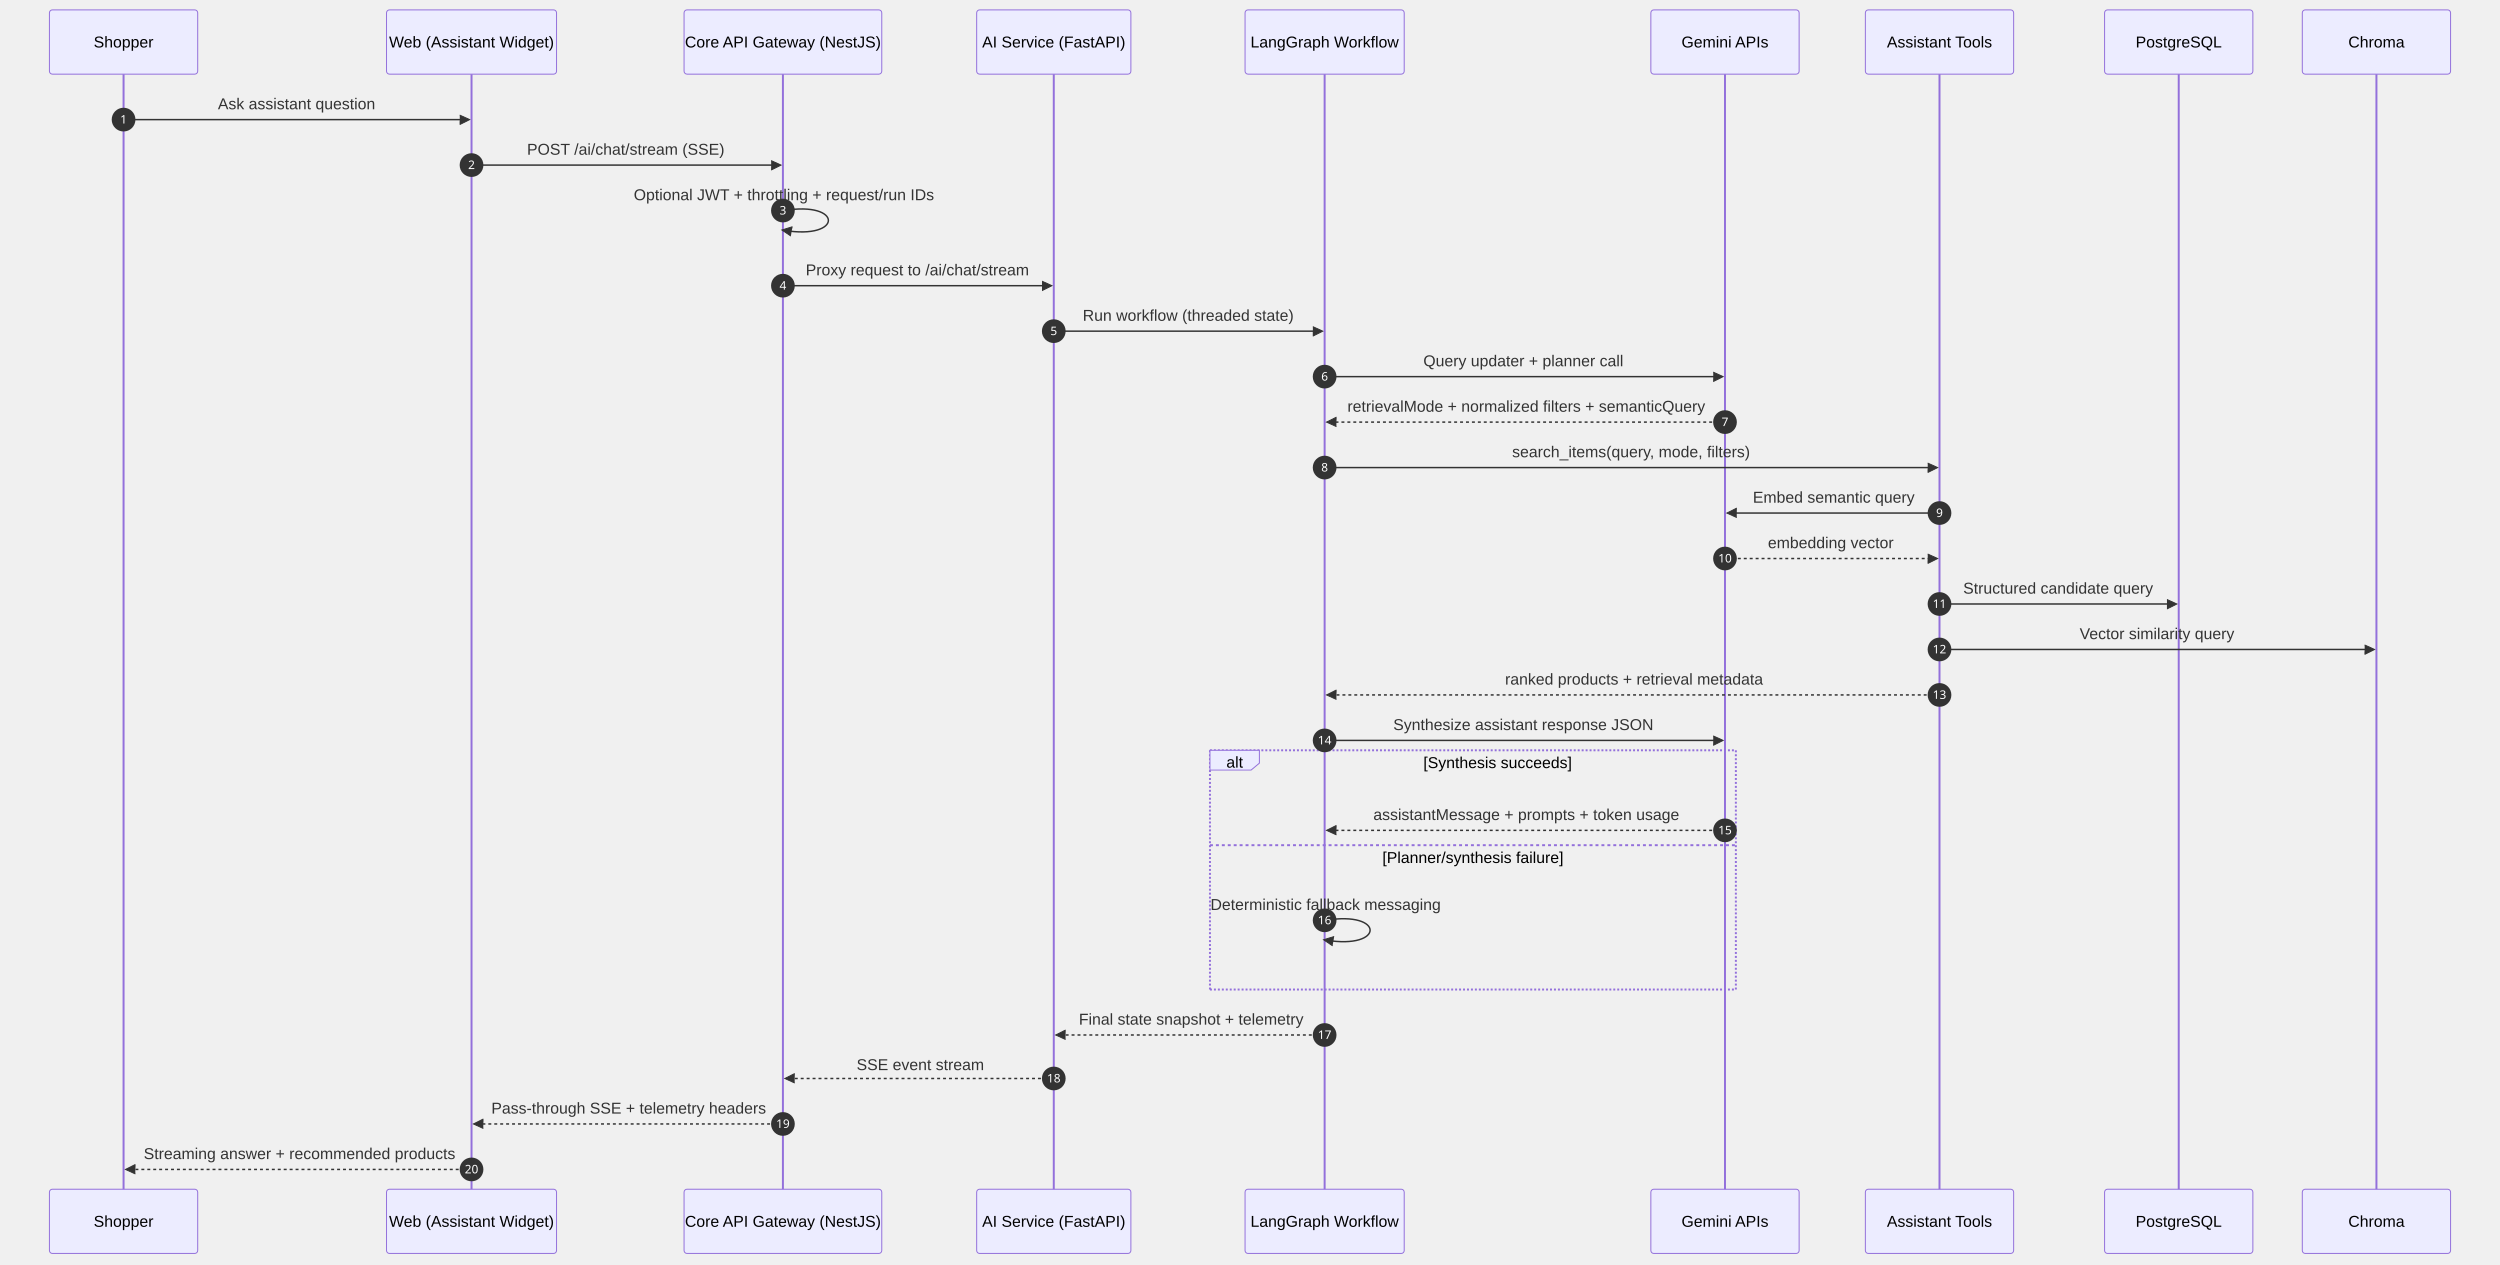
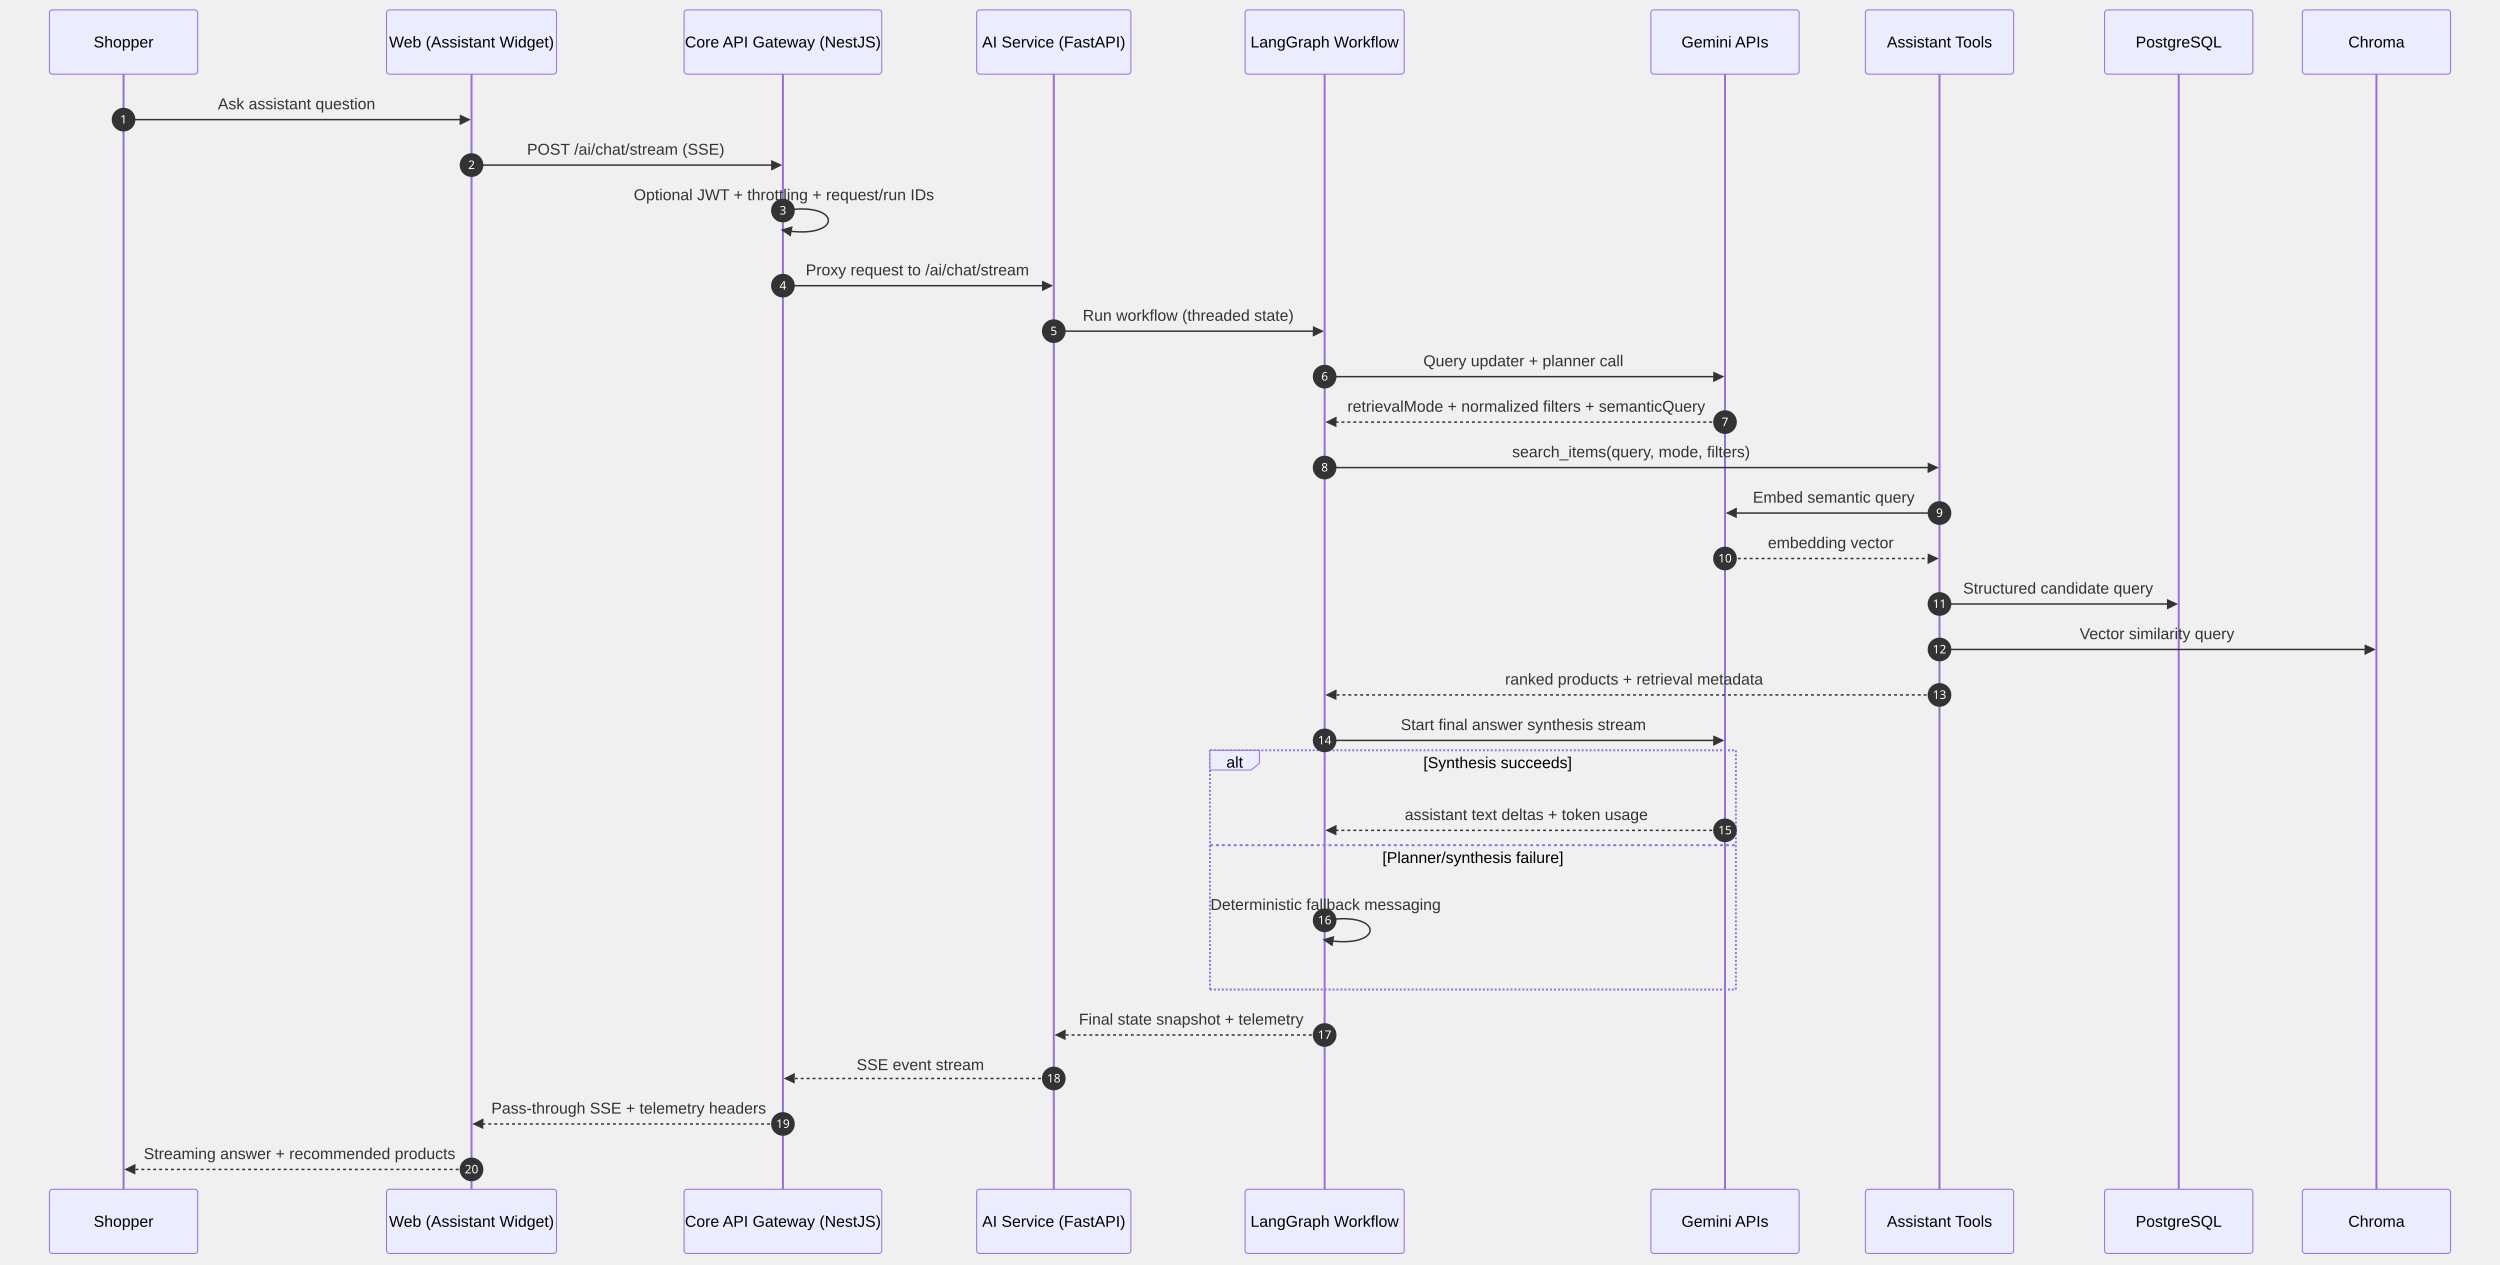
<svg xmlns="http://www.w3.org/2000/svg" id="my-svg" width="100%" style="max-width: 2529px; background-color: white;" viewBox="-50 -10 2529 1279" role="graphics-document document" aria-roledescription="sequence">
  <g>
    <rect x="2279" y="1193" fill="#eaeaea" stroke="#666" width="150" height="65" name="CH" rx="3" ry="3" class="actor actor-bottom" />
    <text x="2354" y="1225.5" dominant-baseline="central" alignment-baseline="central" class="actor actor-box" style="text-anchor: middle; font-size: 16px; font-weight: 400;">
      <tspan x="2354" dy="0">Chroma</tspan>
    </text>
  </g>
  <g>
    <rect x="2079" y="1193" fill="#eaeaea" stroke="#666" width="150" height="65" name="PG" rx="3" ry="3" class="actor actor-bottom" />
    <text x="2154" y="1225.5" dominant-baseline="central" alignment-baseline="central" class="actor actor-box" style="text-anchor: middle; font-size: 16px; font-weight: 400;">
      <tspan x="2154" dy="0">PostgreSQL</tspan>
    </text>
  </g>
  <g>
    <rect x="1837" y="1193" fill="#eaeaea" stroke="#666" width="150" height="65" name="T" rx="3" ry="3" class="actor actor-bottom" />
    <text x="1912" y="1225.5" dominant-baseline="central" alignment-baseline="central" class="actor actor-box" style="text-anchor: middle; font-size: 16px; font-weight: 400;">
      <tspan x="1912" dy="0">Assistant Tools</tspan>
    </text>
  </g>
  <g>
    <rect x="1620" y="1193" fill="#eaeaea" stroke="#666" width="150" height="65" name="GM" rx="3" ry="3" class="actor actor-bottom" />
    <text x="1695" y="1225.5" dominant-baseline="central" alignment-baseline="central" class="actor actor-box" style="text-anchor: middle; font-size: 16px; font-weight: 400;">
      <tspan x="1695" dy="0">Gemini APIs</tspan>
    </text>
  </g>
  <g>
    <rect x="1209.5" y="1193" fill="#eaeaea" stroke="#666" width="161" height="65" name="G" rx="3" ry="3" class="actor actor-bottom" />
    <text x="1290" y="1225.5" dominant-baseline="central" alignment-baseline="central" class="actor actor-box" style="text-anchor: middle; font-size: 16px; font-weight: 400;">
      <tspan x="1290" dy="0">LangGraph Workflow</tspan>
    </text>
  </g>
  <g>
    <rect x="938" y="1193" fill="#eaeaea" stroke="#666" width="156" height="65" name="AI" rx="3" ry="3" class="actor actor-bottom" />
    <text x="1016" y="1225.5" dominant-baseline="central" alignment-baseline="central" class="actor actor-box" style="text-anchor: middle; font-size: 16px; font-weight: 400;">
      <tspan x="1016" dy="0">AI Service (FastAPI)</tspan>
    </text>
  </g>
  <g>
    <rect x="642" y="1193" fill="#eaeaea" stroke="#666" width="200" height="65" name="A" rx="3" ry="3" class="actor actor-bottom" />
    <text x="742" y="1225.5" dominant-baseline="central" alignment-baseline="central" class="actor actor-box" style="text-anchor: middle; font-size: 16px; font-weight: 400;">
      <tspan x="742" dy="0">Core API Gateway (NestJS)</tspan>
    </text>
  </g>
  <g>
    <rect x="341" y="1193" fill="#eaeaea" stroke="#666" width="172" height="65" name="W" rx="3" ry="3" class="actor actor-bottom" />
    <text x="427" y="1225.5" dominant-baseline="central" alignment-baseline="central" class="actor actor-box" style="text-anchor: middle; font-size: 16px; font-weight: 400;">
      <tspan x="427" dy="0">Web (Assistant Widget)</tspan>
    </text>
  </g>
  <g>
    <rect x="0" y="1193" fill="#eaeaea" stroke="#666" width="150" height="65" name="U" rx="3" ry="3" class="actor actor-bottom" />
    <text x="75" y="1225.5" dominant-baseline="central" alignment-baseline="central" class="actor actor-box" style="text-anchor: middle; font-size: 16px; font-weight: 400;">
      <tspan x="75" dy="0">Shopper</tspan>
    </text>
  </g>
  <g>
    <line id="actor8" x1="2354" y1="65" x2="2354" y2="1193" class="actor-line 200" stroke-width="0.5px" stroke="#999" name="CH" data-et="life-line" data-id="CH" />
    <g id="root-8" data-et="participant" data-type="participant" data-id="CH">
      <rect x="2279" y="0" fill="#eaeaea" stroke="#666" width="150" height="65" name="CH" rx="3" ry="3" class="actor actor-top" />
      <text x="2354" y="32.5" dominant-baseline="central" alignment-baseline="central" class="actor actor-box" style="text-anchor: middle; font-size: 16px; font-weight: 400;">
        <tspan x="2354" dy="0">Chroma</tspan>
      </text>
    </g>
  </g>
  <g>
    <line id="actor7" x1="2154" y1="65" x2="2154" y2="1193" class="actor-line 200" stroke-width="0.5px" stroke="#999" name="PG" data-et="life-line" data-id="PG" />
    <g id="root-7" data-et="participant" data-type="participant" data-id="PG">
      <rect x="2079" y="0" fill="#eaeaea" stroke="#666" width="150" height="65" name="PG" rx="3" ry="3" class="actor actor-top" />
      <text x="2154" y="32.5" dominant-baseline="central" alignment-baseline="central" class="actor actor-box" style="text-anchor: middle; font-size: 16px; font-weight: 400;">
        <tspan x="2154" dy="0">PostgreSQL</tspan>
      </text>
    </g>
  </g>
  <g>
    <line id="actor6" x1="1912" y1="65" x2="1912" y2="1193" class="actor-line 200" stroke-width="0.5px" stroke="#999" name="T" data-et="life-line" data-id="T" />
    <g id="root-6" data-et="participant" data-type="participant" data-id="T">
      <rect x="1837" y="0" fill="#eaeaea" stroke="#666" width="150" height="65" name="T" rx="3" ry="3" class="actor actor-top" />
      <text x="1912" y="32.5" dominant-baseline="central" alignment-baseline="central" class="actor actor-box" style="text-anchor: middle; font-size: 16px; font-weight: 400;">
        <tspan x="1912" dy="0">Assistant Tools</tspan>
      </text>
    </g>
  </g>
  <g>
    <line id="actor5" x1="1695" y1="65" x2="1695" y2="1193" class="actor-line 200" stroke-width="0.5px" stroke="#999" name="GM" data-et="life-line" data-id="GM" />
    <g id="root-5" data-et="participant" data-type="participant" data-id="GM">
      <rect x="1620" y="0" fill="#eaeaea" stroke="#666" width="150" height="65" name="GM" rx="3" ry="3" class="actor actor-top" />
      <text x="1695" y="32.5" dominant-baseline="central" alignment-baseline="central" class="actor actor-box" style="text-anchor: middle; font-size: 16px; font-weight: 400;">
        <tspan x="1695" dy="0">Gemini APIs</tspan>
      </text>
    </g>
  </g>
  <g>
    <line id="actor4" x1="1290" y1="65" x2="1290" y2="1193" class="actor-line 200" stroke-width="0.5px" stroke="#999" name="G" data-et="life-line" data-id="G" />
    <g id="root-4" data-et="participant" data-type="participant" data-id="G">
      <rect x="1209.5" y="0" fill="#eaeaea" stroke="#666" width="161" height="65" name="G" rx="3" ry="3" class="actor actor-top" />
      <text x="1290" y="32.5" dominant-baseline="central" alignment-baseline="central" class="actor actor-box" style="text-anchor: middle; font-size: 16px; font-weight: 400;">
        <tspan x="1290" dy="0">LangGraph Workflow</tspan>
      </text>
    </g>
  </g>
  <g>
    <line id="actor3" x1="1016" y1="65" x2="1016" y2="1193" class="actor-line 200" stroke-width="0.5px" stroke="#999" name="AI" data-et="life-line" data-id="AI" />
    <g id="root-3" data-et="participant" data-type="participant" data-id="AI">
      <rect x="938" y="0" fill="#eaeaea" stroke="#666" width="156" height="65" name="AI" rx="3" ry="3" class="actor actor-top" />
      <text x="1016" y="32.5" dominant-baseline="central" alignment-baseline="central" class="actor actor-box" style="text-anchor: middle; font-size: 16px; font-weight: 400;">
        <tspan x="1016" dy="0">AI Service (FastAPI)</tspan>
      </text>
    </g>
  </g>
  <g>
    <line id="actor2" x1="742" y1="65" x2="742" y2="1193" class="actor-line 200" stroke-width="0.5px" stroke="#999" name="A" data-et="life-line" data-id="A" />
    <g id="root-2" data-et="participant" data-type="participant" data-id="A">
      <rect x="642" y="0" fill="#eaeaea" stroke="#666" width="200" height="65" name="A" rx="3" ry="3" class="actor actor-top" />
      <text x="742" y="32.5" dominant-baseline="central" alignment-baseline="central" class="actor actor-box" style="text-anchor: middle; font-size: 16px; font-weight: 400;">
        <tspan x="742" dy="0">Core API Gateway (NestJS)</tspan>
      </text>
    </g>
  </g>
  <g>
    <line id="actor1" x1="427" y1="65" x2="427" y2="1193" class="actor-line 200" stroke-width="0.5px" stroke="#999" name="W" data-et="life-line" data-id="W" />
    <g id="root-1" data-et="participant" data-type="participant" data-id="W">
      <rect x="341" y="0" fill="#eaeaea" stroke="#666" width="172" height="65" name="W" rx="3" ry="3" class="actor actor-top" />
      <text x="427" y="32.5" dominant-baseline="central" alignment-baseline="central" class="actor actor-box" style="text-anchor: middle; font-size: 16px; font-weight: 400;">
        <tspan x="427" dy="0">Web (Assistant Widget)</tspan>
      </text>
    </g>
  </g>
  <g>
    <line id="actor0" x1="75" y1="65" x2="75" y2="1193" class="actor-line 200" stroke-width="0.5px" stroke="#999" name="U" data-et="life-line" data-id="U" />
    <g id="root-0" data-et="participant" data-type="participant" data-id="U">
      <rect x="0" y="0" fill="#eaeaea" stroke="#666" width="150" height="65" name="U" rx="3" ry="3" class="actor actor-top" />
      <text x="75" y="32.5" dominant-baseline="central" alignment-baseline="central" class="actor actor-box" style="text-anchor: middle; font-size: 16px; font-weight: 400;">
        <tspan x="75" dy="0">Shopper</tspan>
      </text>
    </g>
  </g>
  <style>#my-svg{font-family:"trebuchet ms",verdana,arial,sans-serif;font-size:16px;fill:#333;}@keyframes edge-animation-frame{from{stroke-dashoffset:0;}}@keyframes dash{to{stroke-dashoffset:0;}}#my-svg .edge-animation-slow{stroke-dasharray:9,5!important;stroke-dashoffset:900;animation:dash 50s linear infinite;stroke-linecap:round;}#my-svg .edge-animation-fast{stroke-dasharray:9,5!important;stroke-dashoffset:900;animation:dash 20s linear infinite;stroke-linecap:round;}#my-svg .error-icon{fill:#552222;}#my-svg .error-text{fill:#552222;stroke:#552222;}#my-svg .edge-thickness-normal{stroke-width:1px;}#my-svg .edge-thickness-thick{stroke-width:3.5px;}#my-svg .edge-pattern-solid{stroke-dasharray:0;}#my-svg .edge-thickness-invisible{stroke-width:0;fill:none;}#my-svg .edge-pattern-dashed{stroke-dasharray:3;}#my-svg .edge-pattern-dotted{stroke-dasharray:2;}#my-svg .marker{fill:#333333;stroke:#333333;}#my-svg .marker.cross{stroke:#333333;}#my-svg svg{font-family:"trebuchet ms",verdana,arial,sans-serif;font-size:16px;}#my-svg p{margin:0;}#my-svg .actor{stroke:#9370DB;fill:#ECECFF;stroke-width:1;}#my-svg rect.actor.outer-path[data-look="neo"]{filter:drop-shadow(1px 2px 2px rgba(185, 185, 185, 1));}#my-svg rect.note[data-look="neo"]{stroke:#aaaa33;fill:#fff5ad;filter:drop-shadow(1px 2px 2px rgba(185, 185, 185, 1));}#my-svg text.actor&gt;tspan{fill:black;stroke:none;}#my-svg .actor-line{stroke:#9370DB;}#my-svg .innerArc{stroke-width:1.5;stroke-dasharray:none;}#my-svg .messageLine0{stroke-width:1.5;stroke-dasharray:none;stroke:#333;}#my-svg .messageLine1{stroke-width:1.5;stroke-dasharray:2,2;stroke:#333;}#my-svg [id$="-arrowhead"] path{fill:#333;stroke:#333;}#my-svg .sequenceNumber{fill:white;}#my-svg [id$="-sequencenumber"]{fill:#333;}#my-svg [id$="-crosshead"] path{fill:#333;stroke:#333;}#my-svg .messageText{fill:#333;stroke:none;}#my-svg .labelBox{stroke:#9370DB;fill:#ECECFF;filter:none;}#my-svg .labelText,#my-svg .labelText&gt;tspan{fill:black;stroke:none;}#my-svg .loopText,#my-svg .loopText&gt;tspan{fill:black;stroke:none;}#my-svg .sectionTitle,#my-svg .sectionTitle&gt;tspan{fill:black;stroke:none;}#my-svg .loopLine{stroke-width:2px;stroke-dasharray:2,2;stroke:#9370DB;fill:#9370DB;}#my-svg .note{stroke:#aaaa33;fill:#fff5ad;}#my-svg .noteText,#my-svg .noteText&gt;tspan{fill:black;stroke:none;font-weight:normal;}#my-svg .activation0{fill:#f4f4f4;stroke:#666;}#my-svg .activation1{fill:#f4f4f4;stroke:#666;}#my-svg .activation2{fill:#f4f4f4;stroke:#666;}#my-svg .actorPopupMenu{position:absolute;}#my-svg .actorPopupMenuPanel{position:absolute;fill:#ECECFF;box-shadow:0px 8px 16px 0px rgba(0,0,0,0.2);filter:drop-shadow(3px 5px 2px rgb(0 0 0 / 0.4));}#my-svg .actor-man circle,#my-svg line{fill:#ECECFF;stroke-width:2px;}#my-svg g rect.rect{filter:drop-shadow(1px 2px 2px rgba(185, 185, 185, 1));stroke:#9370DB;}#my-svg .node .neo-node{stroke:#9370DB;}#my-svg [data-look="neo"].node rect,#my-svg [data-look="neo"].cluster rect,#my-svg [data-look="neo"].node polygon{stroke:#9370DB;filter:drop-shadow(1px 2px 2px rgba(185, 185, 185, 1));}#my-svg [data-look="neo"].node path{stroke:#9370DB;stroke-width:1px;}#my-svg [data-look="neo"].node .outer-path{filter:drop-shadow(1px 2px 2px rgba(185, 185, 185, 1));}#my-svg [data-look="neo"].node .neo-line path{stroke:#9370DB;filter:none;}#my-svg [data-look="neo"].node circle{stroke:#9370DB;filter:drop-shadow(1px 2px 2px rgba(185, 185, 185, 1));}#my-svg [data-look="neo"].node circle .state-start{fill:#000000;}#my-svg [data-look="neo"].icon-shape .icon{fill:#9370DB;filter:drop-shadow(1px 2px 2px rgba(185, 185, 185, 1));}#my-svg [data-look="neo"].icon-shape .icon-neo path{stroke:#9370DB;filter:drop-shadow(1px 2px 2px rgba(185, 185, 185, 1));}#my-svg :root{--mermaid-font-family:"trebuchet ms",verdana,arial,sans-serif;}</style>
  <g />
  <defs>
    <symbol id="my-svg-computer" width="24" height="24">
      <path transform="scale(.5)" d="M2 2v13h20v-13h-20zm18 11h-16v-9h16v9zm-10.228 6l.466-1h3.524l.467 1h-4.457zm14.228 3h-24l2-6h2.104l-1.33 4h18.45l-1.297-4h2.073l2 6zm-5-10h-14v-7h14v7z" />
    </symbol>
  </defs>
  <defs>
    <symbol id="my-svg-database" fill-rule="evenodd" clip-rule="evenodd">
      <path transform="scale(.5)" d="M12.258.001l.256.004.255.005.253.008.251.01.249.012.247.015.246.016.242.019.241.02.239.023.236.024.233.027.231.028.229.031.225.032.223.034.22.036.217.038.214.04.211.041.208.043.205.045.201.046.198.048.194.05.191.051.187.053.183.054.18.056.175.057.172.059.168.06.163.061.16.063.155.064.15.066.074.033.073.033.071.034.07.034.069.035.068.035.067.035.066.035.064.036.064.036.062.036.06.036.06.037.058.037.058.037.055.038.055.038.053.038.052.038.051.039.05.039.048.039.047.039.045.04.044.04.043.04.041.04.04.041.039.041.037.041.036.041.034.041.033.042.032.042.03.042.029.042.027.042.026.043.024.043.023.043.021.043.02.043.018.044.017.043.015.044.013.044.012.044.011.045.009.044.007.045.006.045.004.045.002.045.001.045v17l-.001.045-.002.045-.004.045-.006.045-.007.045-.009.044-.011.045-.012.044-.013.044-.015.044-.017.043-.018.044-.02.043-.021.043-.023.043-.024.043-.026.043-.027.042-.029.042-.03.042-.032.042-.033.042-.034.041-.036.041-.037.041-.039.041-.04.041-.041.04-.043.04-.044.04-.045.04-.047.039-.048.039-.05.039-.051.039-.052.038-.053.038-.055.038-.055.038-.058.037-.058.037-.06.037-.06.036-.062.036-.064.036-.064.036-.066.035-.067.035-.068.035-.069.035-.07.034-.071.034-.073.033-.074.033-.15.066-.155.064-.16.063-.163.061-.168.06-.172.059-.175.057-.18.056-.183.054-.187.053-.191.051-.194.05-.198.048-.201.046-.205.045-.208.043-.211.041-.214.04-.217.038-.22.036-.223.034-.225.032-.229.031-.231.028-.233.027-.236.024-.239.023-.241.02-.242.019-.246.016-.247.015-.249.012-.251.01-.253.008-.255.005-.256.004-.258.001-.258-.001-.256-.004-.255-.005-.253-.008-.251-.01-.249-.012-.247-.015-.245-.016-.243-.019-.241-.02-.238-.023-.236-.024-.234-.027-.231-.028-.228-.031-.226-.032-.223-.034-.22-.036-.217-.038-.214-.04-.211-.041-.208-.043-.204-.045-.201-.046-.198-.048-.195-.05-.19-.051-.187-.053-.184-.054-.179-.056-.176-.057-.172-.059-.167-.06-.164-.061-.159-.063-.155-.064-.151-.066-.074-.033-.072-.033-.072-.034-.07-.034-.069-.035-.068-.035-.067-.035-.066-.035-.064-.036-.063-.036-.062-.036-.061-.036-.06-.037-.058-.037-.057-.037-.056-.038-.055-.038-.053-.038-.052-.038-.051-.039-.049-.039-.049-.039-.046-.039-.046-.04-.044-.04-.043-.04-.041-.04-.04-.041-.039-.041-.037-.041-.036-.041-.034-.041-.033-.042-.032-.042-.03-.042-.029-.042-.027-.042-.026-.043-.024-.043-.023-.043-.021-.043-.02-.043-.018-.044-.017-.043-.015-.044-.013-.044-.012-.044-.011-.045-.009-.044-.007-.045-.006-.045-.004-.045-.002-.045-.001-.045v-17l.001-.045.002-.045.004-.045.006-.045.007-.045.009-.044.011-.045.012-.044.013-.044.015-.044.017-.043.018-.044.02-.043.021-.043.023-.043.024-.043.026-.043.027-.042.029-.042.03-.042.032-.042.033-.042.034-.041.036-.041.037-.041.039-.041.04-.041.041-.04.043-.04.044-.04.046-.04.046-.039.049-.039.049-.039.051-.039.052-.038.053-.038.055-.038.056-.038.057-.037.058-.037.06-.037.061-.036.062-.036.063-.036.064-.036.066-.035.067-.035.068-.035.069-.035.07-.034.072-.034.072-.033.074-.033.151-.066.155-.064.159-.063.164-.061.167-.06.172-.059.176-.057.179-.056.184-.054.187-.053.19-.051.195-.05.198-.048.201-.046.204-.045.208-.043.211-.041.214-.04.217-.038.22-.036.223-.034.226-.032.228-.031.231-.028.234-.027.236-.024.238-.023.241-.02.243-.019.245-.016.247-.015.249-.012.251-.01.253-.008.255-.005.256-.004.258-.001.258.001zm-9.258 20.499v.01l.001.021.003.021.004.022.005.021.006.022.007.022.009.023.01.022.011.023.012.023.013.023.015.023.016.024.017.023.018.024.019.024.021.024.022.025.023.024.024.025.052.049.056.05.061.051.066.051.07.051.075.051.079.052.084.052.088.052.092.052.097.052.102.051.105.052.11.052.114.051.119.051.123.051.127.05.131.05.135.05.139.048.144.049.147.047.152.047.155.047.16.045.163.045.167.043.171.043.176.041.178.041.183.039.187.039.19.037.194.035.197.035.202.033.204.031.209.03.212.029.216.027.219.025.222.024.226.021.23.02.233.018.236.016.24.015.243.012.246.01.249.008.253.005.256.004.259.001.26-.001.257-.004.254-.005.25-.008.247-.011.244-.012.241-.014.237-.016.233-.018.231-.021.226-.021.224-.024.22-.026.216-.027.212-.028.21-.031.205-.031.202-.034.198-.034.194-.036.191-.037.187-.039.183-.04.179-.04.175-.042.172-.043.168-.044.163-.045.16-.046.155-.046.152-.047.148-.048.143-.049.139-.049.136-.05.131-.05.126-.05.123-.051.118-.052.114-.051.11-.052.106-.052.101-.052.096-.052.092-.052.088-.053.083-.051.079-.052.074-.052.07-.051.065-.051.06-.051.056-.05.051-.05.023-.024.023-.025.021-.024.02-.024.019-.024.018-.024.017-.024.015-.023.014-.024.013-.023.012-.023.01-.023.01-.022.008-.022.006-.022.006-.022.004-.022.004-.021.001-.021.001-.021v-4.127l-.077.055-.08.053-.083.054-.085.053-.087.052-.09.052-.093.051-.095.05-.097.05-.1.049-.102.049-.105.048-.106.047-.109.047-.111.046-.114.045-.115.045-.118.044-.12.043-.122.042-.124.042-.126.041-.128.04-.13.04-.132.038-.134.038-.135.037-.138.037-.139.035-.142.035-.143.034-.144.033-.147.032-.148.031-.15.03-.151.03-.153.029-.154.027-.156.027-.158.026-.159.025-.161.024-.162.023-.163.022-.165.021-.166.02-.167.019-.169.018-.169.017-.171.016-.173.015-.173.014-.175.013-.175.012-.177.011-.178.01-.179.008-.179.008-.181.006-.182.005-.182.004-.184.003-.184.002h-.37l-.184-.002-.184-.003-.182-.004-.182-.005-.181-.006-.179-.008-.179-.008-.178-.01-.176-.011-.176-.012-.175-.013-.173-.014-.172-.015-.171-.016-.17-.017-.169-.018-.167-.019-.166-.02-.165-.021-.163-.022-.162-.023-.161-.024-.159-.025-.157-.026-.156-.027-.155-.027-.153-.029-.151-.03-.15-.03-.148-.031-.146-.032-.145-.033-.143-.034-.141-.035-.14-.035-.137-.037-.136-.037-.134-.038-.132-.038-.13-.04-.128-.04-.126-.041-.124-.042-.122-.042-.12-.044-.117-.043-.116-.045-.113-.045-.112-.046-.109-.047-.106-.047-.105-.048-.102-.049-.1-.049-.097-.05-.095-.05-.093-.052-.09-.051-.087-.052-.085-.053-.083-.054-.08-.054-.077-.054v4.127zm0-5.654v.011l.001.021.003.021.004.021.005.022.006.022.007.022.009.022.01.022.011.023.012.023.013.023.015.024.016.023.017.024.018.024.019.024.021.024.022.024.023.025.024.024.052.05.056.05.061.05.066.051.07.051.075.052.079.051.084.052.088.052.092.052.097.052.102.052.105.052.11.051.114.051.119.052.123.05.127.051.131.05.135.049.139.049.144.048.147.048.152.047.155.046.16.045.163.045.167.044.171.042.176.042.178.04.183.04.187.038.19.037.194.036.197.034.202.033.204.032.209.03.212.028.216.027.219.025.222.024.226.022.23.02.233.018.236.016.24.014.243.012.246.01.249.008.253.006.256.003.259.001.26-.001.257-.003.254-.006.25-.008.247-.01.244-.012.241-.015.237-.016.233-.018.231-.02.226-.022.224-.024.22-.025.216-.027.212-.029.21-.03.205-.032.202-.033.198-.035.194-.036.191-.037.187-.039.183-.039.179-.041.175-.042.172-.043.168-.044.163-.045.16-.045.155-.047.152-.047.148-.048.143-.048.139-.05.136-.049.131-.05.126-.051.123-.051.118-.051.114-.052.11-.052.106-.052.101-.052.096-.052.092-.052.088-.052.083-.052.079-.052.074-.051.07-.052.065-.051.06-.05.056-.051.051-.049.023-.025.023-.024.021-.025.02-.024.019-.024.018-.024.017-.024.015-.023.014-.023.013-.024.012-.022.01-.023.01-.023.008-.022.006-.022.006-.022.004-.021.004-.022.001-.021.001-.021v-4.139l-.077.054-.08.054-.083.054-.085.052-.087.053-.09.051-.093.051-.095.051-.097.05-.1.049-.102.049-.105.048-.106.047-.109.047-.111.046-.114.045-.115.044-.118.044-.12.044-.122.042-.124.042-.126.041-.128.04-.13.039-.132.039-.134.038-.135.037-.138.036-.139.036-.142.035-.143.033-.144.033-.147.033-.148.031-.15.03-.151.03-.153.028-.154.028-.156.027-.158.026-.159.025-.161.024-.162.023-.163.022-.165.021-.166.02-.167.019-.169.018-.169.017-.171.016-.173.015-.173.014-.175.013-.175.012-.177.011-.178.009-.179.009-.179.007-.181.007-.182.005-.182.004-.184.003-.184.002h-.37l-.184-.002-.184-.003-.182-.004-.182-.005-.181-.007-.179-.007-.179-.009-.178-.009-.176-.011-.176-.012-.175-.013-.173-.014-.172-.015-.171-.016-.17-.017-.169-.018-.167-.019-.166-.02-.165-.021-.163-.022-.162-.023-.161-.024-.159-.025-.157-.026-.156-.027-.155-.028-.153-.028-.151-.03-.15-.03-.148-.031-.146-.033-.145-.033-.143-.033-.141-.035-.14-.036-.137-.036-.136-.037-.134-.038-.132-.039-.13-.039-.128-.04-.126-.041-.124-.042-.122-.043-.12-.043-.117-.044-.116-.044-.113-.046-.112-.046-.109-.046-.106-.047-.105-.048-.102-.049-.1-.049-.097-.05-.095-.051-.093-.051-.09-.051-.087-.053-.085-.052-.083-.054-.08-.054-.077-.054v4.139zm0-5.666v.011l.001.02.003.022.004.021.005.022.006.021.007.022.009.023.01.022.011.023.012.023.013.023.015.023.016.024.017.024.018.023.019.024.021.025.022.024.023.024.024.025.052.05.056.05.061.05.066.051.07.051.075.052.079.051.084.052.088.052.092.052.097.052.102.052.105.051.11.052.114.051.119.051.123.051.127.05.131.05.135.05.139.049.144.048.147.048.152.047.155.046.16.045.163.045.167.043.171.043.176.042.178.04.183.04.187.038.19.037.194.036.197.034.202.033.204.032.209.03.212.028.216.027.219.025.222.024.226.021.23.02.233.018.236.017.24.014.243.012.246.01.249.008.253.006.256.003.259.001.26-.001.257-.003.254-.006.25-.008.247-.01.244-.013.241-.014.237-.016.233-.018.231-.02.226-.022.224-.024.22-.025.216-.027.212-.029.21-.03.205-.032.202-.033.198-.035.194-.036.191-.037.187-.039.183-.039.179-.041.175-.042.172-.043.168-.044.163-.045.16-.045.155-.047.152-.047.148-.048.143-.049.139-.049.136-.049.131-.051.126-.05.123-.051.118-.052.114-.051.11-.052.106-.052.101-.052.096-.052.092-.052.088-.052.083-.052.079-.052.074-.052.07-.051.065-.051.06-.051.056-.05.051-.049.023-.025.023-.025.021-.024.02-.024.019-.024.018-.024.017-.024.015-.023.014-.024.013-.023.012-.023.01-.022.01-.023.008-.022.006-.022.006-.022.004-.022.004-.021.001-.021.001-.021v-4.153l-.077.054-.08.054-.083.053-.085.053-.087.053-.09.051-.093.051-.095.051-.097.05-.1.049-.102.048-.105.048-.106.048-.109.046-.111.046-.114.046-.115.044-.118.044-.12.043-.122.043-.124.042-.126.041-.128.04-.13.039-.132.039-.134.038-.135.037-.138.036-.139.036-.142.034-.143.034-.144.033-.147.032-.148.032-.15.03-.151.03-.153.028-.154.028-.156.027-.158.026-.159.024-.161.024-.162.023-.163.023-.165.021-.166.02-.167.019-.169.018-.169.017-.171.016-.173.015-.173.014-.175.013-.175.012-.177.01-.178.01-.179.009-.179.007-.181.006-.182.006-.182.004-.184.003-.184.001-.185.001-.185-.001-.184-.001-.184-.003-.182-.004-.182-.006-.181-.006-.179-.007-.179-.009-.178-.01-.176-.01-.176-.012-.175-.013-.173-.014-.172-.015-.171-.016-.17-.017-.169-.018-.167-.019-.166-.02-.165-.021-.163-.023-.162-.023-.161-.024-.159-.024-.157-.026-.156-.027-.155-.028-.153-.028-.151-.03-.15-.03-.148-.032-.146-.032-.145-.033-.143-.034-.141-.034-.14-.036-.137-.036-.136-.037-.134-.038-.132-.039-.13-.039-.128-.041-.126-.041-.124-.041-.122-.043-.12-.043-.117-.044-.116-.044-.113-.046-.112-.046-.109-.046-.106-.048-.105-.048-.102-.048-.1-.05-.097-.049-.095-.051-.093-.051-.09-.052-.087-.052-.085-.053-.083-.053-.08-.054-.077-.054v4.153zm8.74-8.179l-.257.004-.254.005-.25.008-.247.011-.244.012-.241.014-.237.016-.233.018-.231.021-.226.022-.224.023-.22.026-.216.027-.212.028-.21.031-.205.032-.202.033-.198.034-.194.036-.191.038-.187.038-.183.04-.179.041-.175.042-.172.043-.168.043-.163.045-.16.046-.155.046-.152.048-.148.048-.143.048-.139.049-.136.05-.131.05-.126.051-.123.051-.118.051-.114.052-.11.052-.106.052-.101.052-.096.052-.092.052-.088.052-.083.052-.079.052-.074.051-.07.052-.065.051-.06.05-.056.05-.051.05-.023.025-.023.024-.021.024-.02.025-.019.024-.018.024-.017.023-.015.024-.014.023-.013.023-.012.023-.01.023-.01.022-.008.022-.006.023-.006.021-.004.022-.004.021-.001.021-.001.021.001.021.001.021.004.021.004.022.006.021.006.023.008.022.01.022.01.023.012.023.013.023.014.023.015.024.017.023.018.024.019.024.02.025.021.024.023.024.023.025.051.05.056.05.06.05.065.051.07.052.074.051.079.052.083.052.088.052.092.052.096.052.101.052.106.052.11.052.114.052.118.051.123.051.126.051.131.05.136.05.139.049.143.048.148.048.152.048.155.046.16.046.163.045.168.043.172.043.175.042.179.041.183.04.187.038.191.038.194.036.198.034.202.033.205.032.21.031.212.028.216.027.22.026.224.023.226.022.231.021.233.018.237.016.241.014.244.012.247.011.25.008.254.005.257.004.26.001.26-.001.257-.004.254-.005.25-.008.247-.011.244-.012.241-.014.237-.016.233-.018.231-.021.226-.022.224-.023.22-.026.216-.027.212-.028.21-.031.205-.032.202-.033.198-.034.194-.036.191-.038.187-.038.183-.04.179-.041.175-.042.172-.043.168-.043.163-.045.16-.046.155-.046.152-.048.148-.048.143-.048.139-.049.136-.05.131-.05.126-.051.123-.051.118-.051.114-.052.11-.052.106-.052.101-.052.096-.052.092-.052.088-.052.083-.052.079-.052.074-.051.07-.052.065-.051.06-.05.056-.05.051-.05.023-.025.023-.024.021-.024.02-.025.019-.024.018-.024.017-.023.015-.024.014-.023.013-.023.012-.023.01-.023.01-.022.008-.022.006-.023.006-.021.004-.022.004-.021.001-.021.001-.021-.001-.021-.001-.021-.004-.021-.004-.022-.006-.021-.006-.023-.008-.022-.01-.022-.01-.023-.012-.023-.013-.023-.014-.023-.015-.024-.017-.023-.018-.024-.019-.024-.02-.025-.021-.024-.023-.024-.023-.025-.051-.05-.056-.05-.06-.05-.065-.051-.07-.052-.074-.051-.079-.052-.083-.052-.088-.052-.092-.052-.096-.052-.101-.052-.106-.052-.11-.052-.114-.052-.118-.051-.123-.051-.126-.051-.131-.05-.136-.05-.139-.049-.143-.048-.148-.048-.152-.048-.155-.046-.16-.046-.163-.045-.168-.043-.172-.043-.175-.042-.179-.041-.183-.04-.187-.038-.191-.038-.194-.036-.198-.034-.202-.033-.205-.032-.21-.031-.212-.028-.216-.027-.22-.026-.224-.023-.226-.022-.231-.021-.233-.018-.237-.016-.241-.014-.244-.012-.247-.011-.25-.008-.254-.005-.257-.004-.26-.001-.26.001z" />
    </symbol>
  </defs>
  <defs>
    <symbol id="my-svg-clock" width="24" height="24">
      <path transform="scale(.5)" d="M12 2c5.514 0 10 4.486 10 10s-4.486 10-10 10-10-4.486-10-10 4.486-10 10-10zm0-2c-6.627 0-12 5.373-12 12s5.373 12 12 12 12-5.373 12-12-5.373-12-12-12zm5.848 12.459c.202.038.202.333.001.372-1.907.361-6.045 1.111-6.547 1.111-.719 0-1.301-.582-1.301-1.301 0-.512.77-5.447 1.125-7.445.034-.192.312-.181.343.014l.985 6.238 5.394 1.011z" />
    </symbol>
  </defs>
  <defs>
    <marker id="my-svg-arrowhead" refX="7.9" refY="5" markerUnits="userSpaceOnUse" markerWidth="12" markerHeight="12" orient="auto-start-reverse">
      <path d="M -1 0 L 10 5 L 0 10 z" />
    </marker>
  </defs>
  <defs>
    <marker id="my-svg-crosshead" markerWidth="15" markerHeight="8" orient="auto" refX="4" refY="4.5">
      <path fill="none" stroke="#000000" stroke-width="1pt" d="M 1,2 L 6,7 M 6,2 L 1,7" style="stroke-dasharray: 0, 0;" />
    </marker>
  </defs>
  <defs>
    <marker id="my-svg-filled-head" refX="15.5" refY="7" markerWidth="20" markerHeight="28" orient="auto">
      <path d="M 18,7 L9,13 L14,7 L9,1 Z" />
    </marker>
  </defs>
  <defs>
    <marker id="my-svg-sequencenumber" refX="15" refY="15" markerWidth="60" markerHeight="40" orient="auto">
      <circle cx="15" cy="15" r="6" />
    </marker>
  </defs>
  <defs>
    <marker id="my-svg-solidTopArrowHead" refX="7.9" refY="7.25" markerUnits="userSpaceOnUse" markerWidth="12" markerHeight="12" orient="auto-start-reverse">
      <path d="M 0 0 L 10 8 L 0 8 z" />
    </marker>
  </defs>
  <defs>
    <marker id="my-svg-solidBottomArrowHead" refX="7.9" refY="0.75" markerUnits="userSpaceOnUse" markerWidth="12" markerHeight="12" orient="auto-start-reverse">
      <path d="M 0 0 L 10 0 L 0 8 z" />
    </marker>
  </defs>
  <defs>
    <marker id="my-svg-stickTopArrowHead" refX="7.5" refY="7" markerUnits="userSpaceOnUse" markerWidth="12" markerHeight="12" orient="auto-start-reverse">
      <path d="M 0 0 L 7 7" stroke="black" stroke-width="1.5" fill="none" />
    </marker>
  </defs>
  <defs>
    <marker id="my-svg-stickBottomArrowHead" refX="7.5" refY="0" markerUnits="userSpaceOnUse" markerWidth="12" markerHeight="12" orient="auto-start-reverse">
      <path d="M 0 7 L 7 0" stroke="black" stroke-width="1.5" fill="none" />
    </marker>
  </defs>
  <g data-et="control-structure" data-id="i19">
    <line x1="1174" y1="749" x2="1706" y2="749" class="loopLine" />
    <line x1="1706" y1="749" x2="1706" y2="991" class="loopLine" />
    <line x1="1174" y1="991" x2="1706" y2="991" class="loopLine" />
    <line x1="1174" y1="749" x2="1174" y2="991" class="loopLine" />
    <line x1="1174" y1="845" x2="1706" y2="845" class="loopLine" style="stroke-dasharray: 3, 3;" />
    <polygon points="1174,749 1224,749 1224,762 1215.6,769 1174,769" class="labelBox" />
    <text x="1199" y="762" text-anchor="middle" dominant-baseline="middle" alignment-baseline="middle" class="labelText" style="font-size: 16px; font-weight: 400;">alt</text>
    <text x="1465" y="767" text-anchor="middle" class="loopText" style="font-size: 16px; font-weight: 400;">
      <tspan x="1465">[Synthesis succeeds]</tspan>
    </text>
    <text x="1440" y="863" text-anchor="middle" class="sectionTitle" style="font-size: 16px; font-weight: 400;">[Planner/synthesis failure]</text>
  </g>
  <text x="250" y="80" text-anchor="middle" dominant-baseline="middle" alignment-baseline="middle" class="messageText" dy="1em" style="font-size: 16px; font-weight: 400;">Ask assistant question</text>
  <line x1="82" y1="111" x2="423" y2="111" class="messageLine0" data-et="message" data-id="i1" data-from="U" data-to="W" stroke-width="2" stroke="none" marker-end="url(#my-svg-arrowhead)" style="fill: none;" />
  <line x1="75" y1="111" x2="75" y2="111" stroke-width="0" marker-start="url(#my-svg-sequencenumber)" />
  <text x="75" y="115" font-family="sans-serif" font-size="12px" text-anchor="middle" class="sequenceNumber">1</text>
  <text x="583" y="126" text-anchor="middle" dominant-baseline="middle" alignment-baseline="middle" class="messageText" dy="1em" style="font-size: 16px; font-weight: 400;">POST /ai/chat/stream (SSE)</text>
  <line x1="434" y1="157" x2="738" y2="157" class="messageLine0" data-et="message" data-id="i2" data-from="W" data-to="A" stroke-width="2" stroke="none" marker-end="url(#my-svg-arrowhead)" style="fill: none;" />
  <line x1="427" y1="157" x2="427" y2="157" stroke-width="0" marker-start="url(#my-svg-sequencenumber)" />
  <text x="427" y="161" font-family="sans-serif" font-size="12px" text-anchor="middle" class="sequenceNumber">2</text>
  <text x="743" y="172" text-anchor="middle" dominant-baseline="middle" alignment-baseline="middle" class="messageText" dy="1em" style="font-size: 16px; font-weight: 400;">Optional JWT + throttling + request/run IDs</text>
  <path d="M 743,203 C 803,193 803,233 743,223" class="messageLine0" data-et="message" data-id="i3" data-from="A" data-to="A" stroke-width="2" stroke="none" marker-end="url(#my-svg-arrowhead)" x1="749" style="fill: none;" />
  <line x1="742" y1="203" x2="742" y2="203" stroke-width="0" marker-start="url(#my-svg-sequencenumber)" />
  <text x="742" y="207" font-family="sans-serif" font-size="12px" text-anchor="middle" class="sequenceNumber">3</text>
  <text x="878" y="248" text-anchor="middle" dominant-baseline="middle" alignment-baseline="middle" class="messageText" dy="1em" style="font-size: 16px; font-weight: 400;">Proxy request to /ai/chat/stream</text>
  <line x1="749" y1="279" x2="1012" y2="279" class="messageLine0" data-et="message" data-id="i4" data-from="A" data-to="AI" stroke-width="2" stroke="none" marker-end="url(#my-svg-arrowhead)" style="fill: none;" />
  <line x1="742" y1="279" x2="742" y2="279" stroke-width="0" marker-start="url(#my-svg-sequencenumber)" />
  <text x="742" y="283" font-family="sans-serif" font-size="12px" text-anchor="middle" class="sequenceNumber">4</text>
  <text x="1152" y="294" text-anchor="middle" dominant-baseline="middle" alignment-baseline="middle" class="messageText" dy="1em" style="font-size: 16px; font-weight: 400;">Run workflow (threaded state)</text>
  <line x1="1023" y1="325" x2="1286" y2="325" class="messageLine0" data-et="message" data-id="i5" data-from="AI" data-to="G" stroke-width="2" stroke="none" marker-end="url(#my-svg-arrowhead)" style="fill: none;" />
  <line x1="1016" y1="325" x2="1016" y2="325" stroke-width="0" marker-start="url(#my-svg-sequencenumber)" />
  <text x="1016" y="329" font-family="sans-serif" font-size="12px" text-anchor="middle" class="sequenceNumber">5</text>
  <text x="1491" y="340" text-anchor="middle" dominant-baseline="middle" alignment-baseline="middle" class="messageText" dy="1em" style="font-size: 16px; font-weight: 400;">Query updater + planner call</text>
  <line x1="1297" y1="371" x2="1691" y2="371" class="messageLine0" data-et="message" data-id="i6" data-from="G" data-to="GM" stroke-width="2" stroke="none" marker-end="url(#my-svg-arrowhead)" style="fill: none;" />
  <line x1="1290" y1="371" x2="1290" y2="371" stroke-width="0" marker-start="url(#my-svg-sequencenumber)" />
  <text x="1290" y="375" font-family="sans-serif" font-size="12px" text-anchor="middle" class="sequenceNumber">6</text>
  <text x="1494" y="386" text-anchor="middle" dominant-baseline="middle" alignment-baseline="middle" class="messageText" dy="1em" style="font-size: 16px; font-weight: 400;">retrievalMode + normalized filters + semanticQuery</text>
  <line x1="1700" y1="417" x2="1294" y2="417" class="messageLine1" data-et="message" data-id="i7" data-from="GM" data-to="G" stroke-width="2" stroke="none" marker-end="url(#my-svg-arrowhead)" style="stroke-dasharray: 3, 3; fill: none;" />
  <line x1="1695" y1="417" x2="1695" y2="417" stroke-width="0" marker-start="url(#my-svg-sequencenumber)" />
  <text x="1695" y="421" font-family="sans-serif" font-size="12px" text-anchor="middle" class="sequenceNumber">7</text>
  <text x="1600" y="432" text-anchor="middle" dominant-baseline="middle" alignment-baseline="middle" class="messageText" dy="1em" style="font-size: 16px; font-weight: 400;">search_items(query, mode, filters)</text>
  <line x1="1297" y1="463" x2="1908" y2="463" class="messageLine0" data-et="message" data-id="i8" data-from="G" data-to="T" stroke-width="2" stroke="none" marker-end="url(#my-svg-arrowhead)" style="fill: none;" />
  <line x1="1290" y1="463" x2="1290" y2="463" stroke-width="0" marker-start="url(#my-svg-sequencenumber)" />
  <text x="1290" y="467" font-family="sans-serif" font-size="12px" text-anchor="middle" class="sequenceNumber">8</text>
  <text x="1805" y="478" text-anchor="middle" dominant-baseline="middle" alignment-baseline="middle" class="messageText" dy="1em" style="font-size: 16px; font-weight: 400;">Embed semantic query</text>
  <line x1="1917" y1="509" x2="1699" y2="509" class="messageLine0" data-et="message" data-id="i9" data-from="T" data-to="GM" stroke-width="2" stroke="none" marker-end="url(#my-svg-arrowhead)" style="fill: none;" />
  <line x1="1912" y1="509" x2="1912" y2="509" stroke-width="0" marker-start="url(#my-svg-sequencenumber)" />
  <text x="1912" y="513" font-family="sans-serif" font-size="12px" text-anchor="middle" class="sequenceNumber">9</text>
  <text x="1802" y="524" text-anchor="middle" dominant-baseline="middle" alignment-baseline="middle" class="messageText" dy="1em" style="font-size: 16px; font-weight: 400;">embedding vector</text>
  <line x1="1702" y1="555" x2="1908" y2="555" class="messageLine1" data-et="message" data-id="i10" data-from="GM" data-to="T" stroke-width="2" stroke="none" marker-end="url(#my-svg-arrowhead)" style="stroke-dasharray: 3, 3; fill: none;" />
  <line x1="1695" y1="555" x2="1695" y2="555" stroke-width="0" marker-start="url(#my-svg-sequencenumber)" />
  <text x="1695" y="559" font-family="sans-serif" font-size="12px" text-anchor="middle" class="sequenceNumber">10</text>
  <text x="2032" y="570" text-anchor="middle" dominant-baseline="middle" alignment-baseline="middle" class="messageText" dy="1em" style="font-size: 16px; font-weight: 400;">Structured candidate query</text>
  <line x1="1919" y1="601" x2="2150" y2="601" class="messageLine0" data-et="message" data-id="i11" data-from="T" data-to="PG" stroke-width="2" stroke="none" marker-end="url(#my-svg-arrowhead)" style="fill: none;" />
  <line x1="1912" y1="601" x2="1912" y2="601" stroke-width="0" marker-start="url(#my-svg-sequencenumber)" />
  <text x="1912" y="605" font-family="sans-serif" font-size="12px" text-anchor="middle" class="sequenceNumber">11</text>
  <text x="2132" y="616" text-anchor="middle" dominant-baseline="middle" alignment-baseline="middle" class="messageText" dy="1em" style="font-size: 16px; font-weight: 400;">Vector similarity query</text>
  <line x1="1919" y1="647" x2="2350" y2="647" class="messageLine0" data-et="message" data-id="i12" data-from="T" data-to="CH" stroke-width="2" stroke="none" marker-end="url(#my-svg-arrowhead)" style="fill: none;" />
  <line x1="1912" y1="647" x2="1912" y2="647" stroke-width="0" marker-start="url(#my-svg-sequencenumber)" />
  <text x="1912" y="651" font-family="sans-serif" font-size="12px" text-anchor="middle" class="sequenceNumber">12</text>
  <text x="1603" y="662" text-anchor="middle" dominant-baseline="middle" alignment-baseline="middle" class="messageText" dy="1em" style="font-size: 16px; font-weight: 400;">ranked products + retrieval metadata</text>
  <line x1="1917" y1="693" x2="1294" y2="693" class="messageLine1" data-et="message" data-id="i13" data-from="T" data-to="G" stroke-width="2" stroke="none" marker-end="url(#my-svg-arrowhead)" style="stroke-dasharray: 3, 3; fill: none;" />
  <line x1="1912" y1="693" x2="1912" y2="693" stroke-width="0" marker-start="url(#my-svg-sequencenumber)" />
  <text x="1912" y="697" font-family="sans-serif" font-size="12px" text-anchor="middle" class="sequenceNumber">13</text>
-   <text x="1491" y="708" text-anchor="middle" dominant-baseline="middle" alignment-baseline="middle" class="messageText" dy="1em" style="font-size: 16px; font-weight: 400;">Synthesize assistant response JSON</text>
+   <text x="1491" y="708" text-anchor="middle" dominant-baseline="middle" alignment-baseline="middle" class="messageText" dy="1em" style="font-size: 16px; font-weight: 400;">Start final answer synthesis stream</text>
  <line x1="1297" y1="739" x2="1691" y2="739" class="messageLine0" data-et="message" data-id="i14" data-from="G" data-to="GM" stroke-width="2" stroke="none" marker-end="url(#my-svg-arrowhead)" style="fill: none;" />
  <line x1="1290" y1="739" x2="1290" y2="739" stroke-width="0" marker-start="url(#my-svg-sequencenumber)" />
  <text x="1290" y="743" font-family="sans-serif" font-size="12px" text-anchor="middle" class="sequenceNumber">14</text>
-   <text x="1494" y="799" text-anchor="middle" dominant-baseline="middle" alignment-baseline="middle" class="messageText" dy="1em" style="font-size: 16px; font-weight: 400;">assistantMessage + prompts + token usage</text>
+   <text x="1494" y="799" text-anchor="middle" dominant-baseline="middle" alignment-baseline="middle" class="messageText" dy="1em" style="font-size: 16px; font-weight: 400;">assistant text deltas + token usage</text>
  <line x1="1700" y1="830" x2="1294" y2="830" class="messageLine1" data-et="message" data-id="i16" data-from="GM" data-to="G" stroke-width="2" stroke="none" marker-end="url(#my-svg-arrowhead)" style="stroke-dasharray: 3, 3; fill: none;" />
  <line x1="1695" y1="830" x2="1695" y2="830" stroke-width="0" marker-start="url(#my-svg-sequencenumber)" />
  <text x="1695" y="834" font-family="sans-serif" font-size="12px" text-anchor="middle" class="sequenceNumber">15</text>
  <text x="1291" y="890" text-anchor="middle" dominant-baseline="middle" alignment-baseline="middle" class="messageText" dy="1em" style="font-size: 16px; font-weight: 400;">Deterministic fallback messaging</text>
  <path d="M 1291,921 C 1351,911 1351,951 1291,941" class="messageLine0" data-et="message" data-id="i18" data-from="G" data-to="G" stroke-width="2" stroke="none" marker-end="url(#my-svg-arrowhead)" x1="1297" style="fill: none;" />
  <line x1="1290" y1="921" x2="1290" y2="921" stroke-width="0" marker-start="url(#my-svg-sequencenumber)" />
  <text x="1290" y="925" font-family="sans-serif" font-size="12px" text-anchor="middle" class="sequenceNumber">16</text>
  <text x="1155" y="1006" text-anchor="middle" dominant-baseline="middle" alignment-baseline="middle" class="messageText" dy="1em" style="font-size: 16px; font-weight: 400;">Final state snapshot + telemetry</text>
  <line x1="1295" y1="1037" x2="1020" y2="1037" class="messageLine1" data-et="message" data-id="i20" data-from="G" data-to="AI" stroke-width="2" stroke="none" marker-end="url(#my-svg-arrowhead)" style="stroke-dasharray: 3, 3; fill: none;" />
  <line x1="1290" y1="1037" x2="1290" y2="1037" stroke-width="0" marker-start="url(#my-svg-sequencenumber)" />
  <text x="1290" y="1041" font-family="sans-serif" font-size="12px" text-anchor="middle" class="sequenceNumber">17</text>
  <text x="881" y="1052" text-anchor="middle" dominant-baseline="middle" alignment-baseline="middle" class="messageText" dy="1em" style="font-size: 16px; font-weight: 400;">SSE event stream</text>
  <line x1="1021" y1="1081" x2="746" y2="1081" class="messageLine1" data-et="message" data-id="i21" data-from="AI" data-to="A" stroke-width="2" stroke="none" marker-end="url(#my-svg-arrowhead)" style="stroke-dasharray: 3, 3; fill: none;" />
  <line x1="1016" y1="1081" x2="1016" y2="1081" stroke-width="0" marker-start="url(#my-svg-sequencenumber)" />
  <text x="1016" y="1085" font-family="sans-serif" font-size="12px" text-anchor="middle" class="sequenceNumber">18</text>
  <text x="586" y="1096" text-anchor="middle" dominant-baseline="middle" alignment-baseline="middle" class="messageText" dy="1em" style="font-size: 16px; font-weight: 400;">Pass-through SSE + telemetry headers</text>
  <line x1="747" y1="1127" x2="431" y2="1127" class="messageLine1" data-et="message" data-id="i22" data-from="A" data-to="W" stroke-width="2" stroke="none" marker-end="url(#my-svg-arrowhead)" style="stroke-dasharray: 3, 3; fill: none;" />
  <line x1="742" y1="1127" x2="742" y2="1127" stroke-width="0" marker-start="url(#my-svg-sequencenumber)" />
  <text x="742" y="1131" font-family="sans-serif" font-size="12px" text-anchor="middle" class="sequenceNumber">19</text>
  <text x="253" y="1142" text-anchor="middle" dominant-baseline="middle" alignment-baseline="middle" class="messageText" dy="1em" style="font-size: 16px; font-weight: 400;">Streaming answer + recommended products</text>
  <line x1="432" y1="1173" x2="79" y2="1173" class="messageLine1" data-et="message" data-id="i23" data-from="W" data-to="U" stroke-width="2" stroke="none" marker-end="url(#my-svg-arrowhead)" style="stroke-dasharray: 3, 3; fill: none;" />
  <line x1="427" y1="1173" x2="427" y2="1173" stroke-width="0" marker-start="url(#my-svg-sequencenumber)" />
  <text x="427" y="1177" font-family="sans-serif" font-size="12px" text-anchor="middle" class="sequenceNumber">20</text>
</svg>
